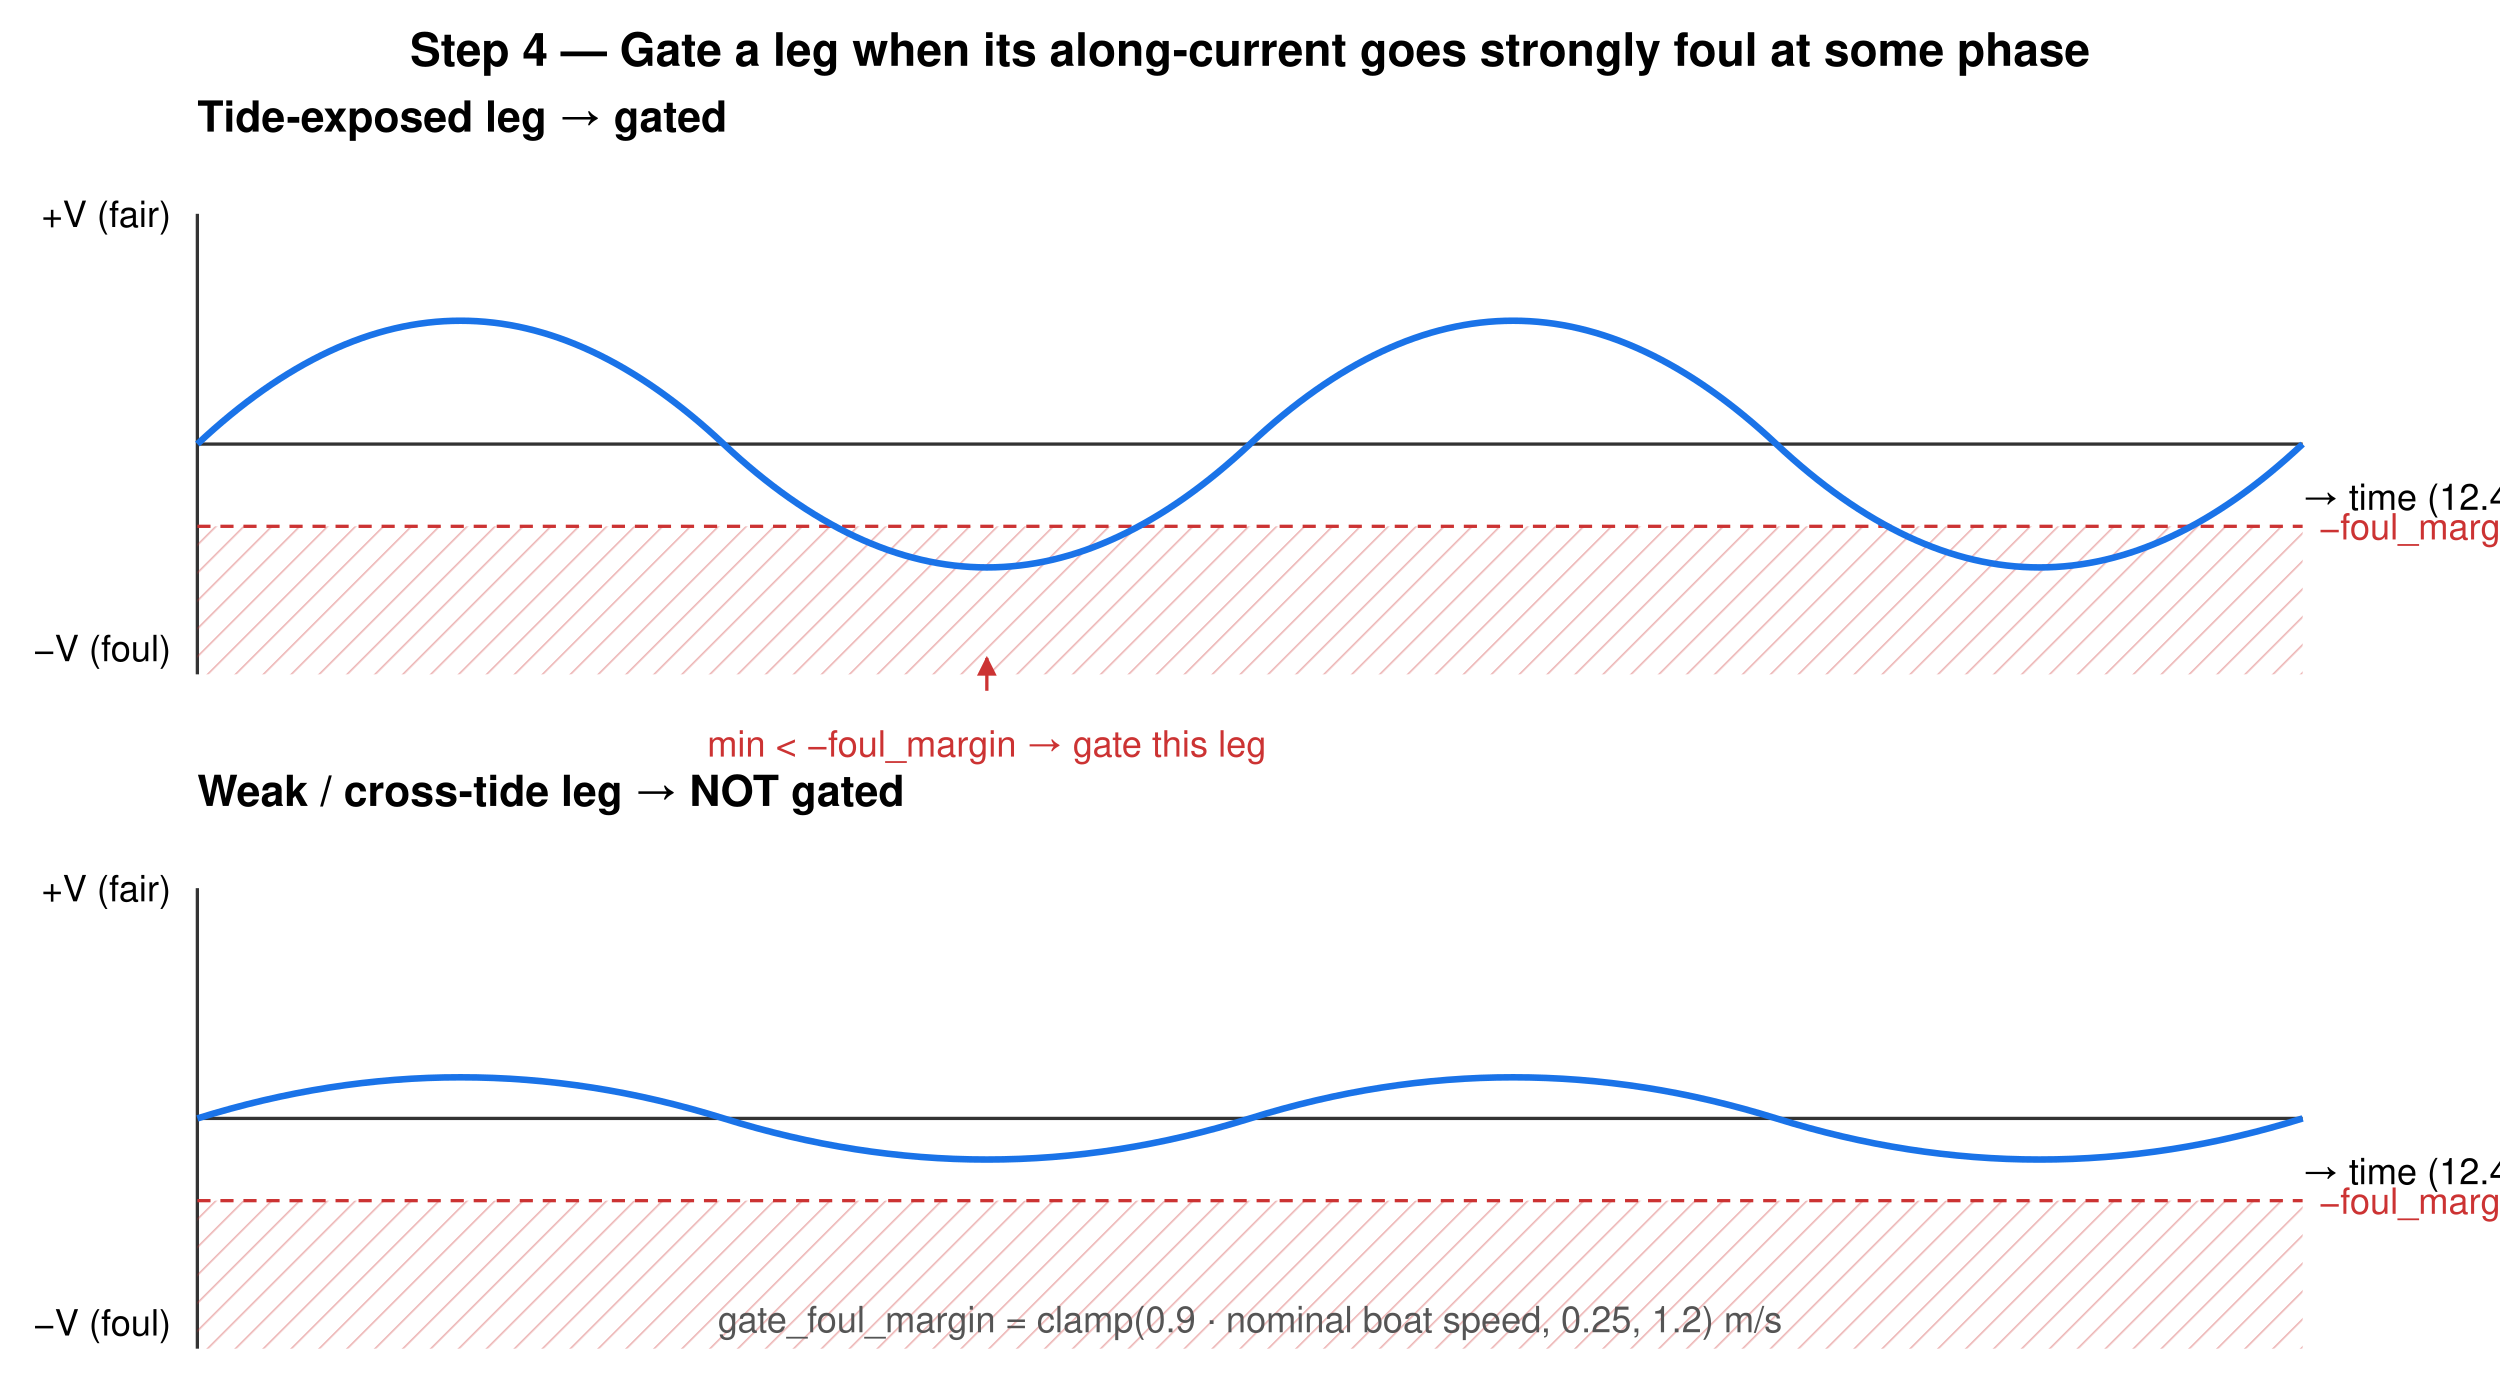
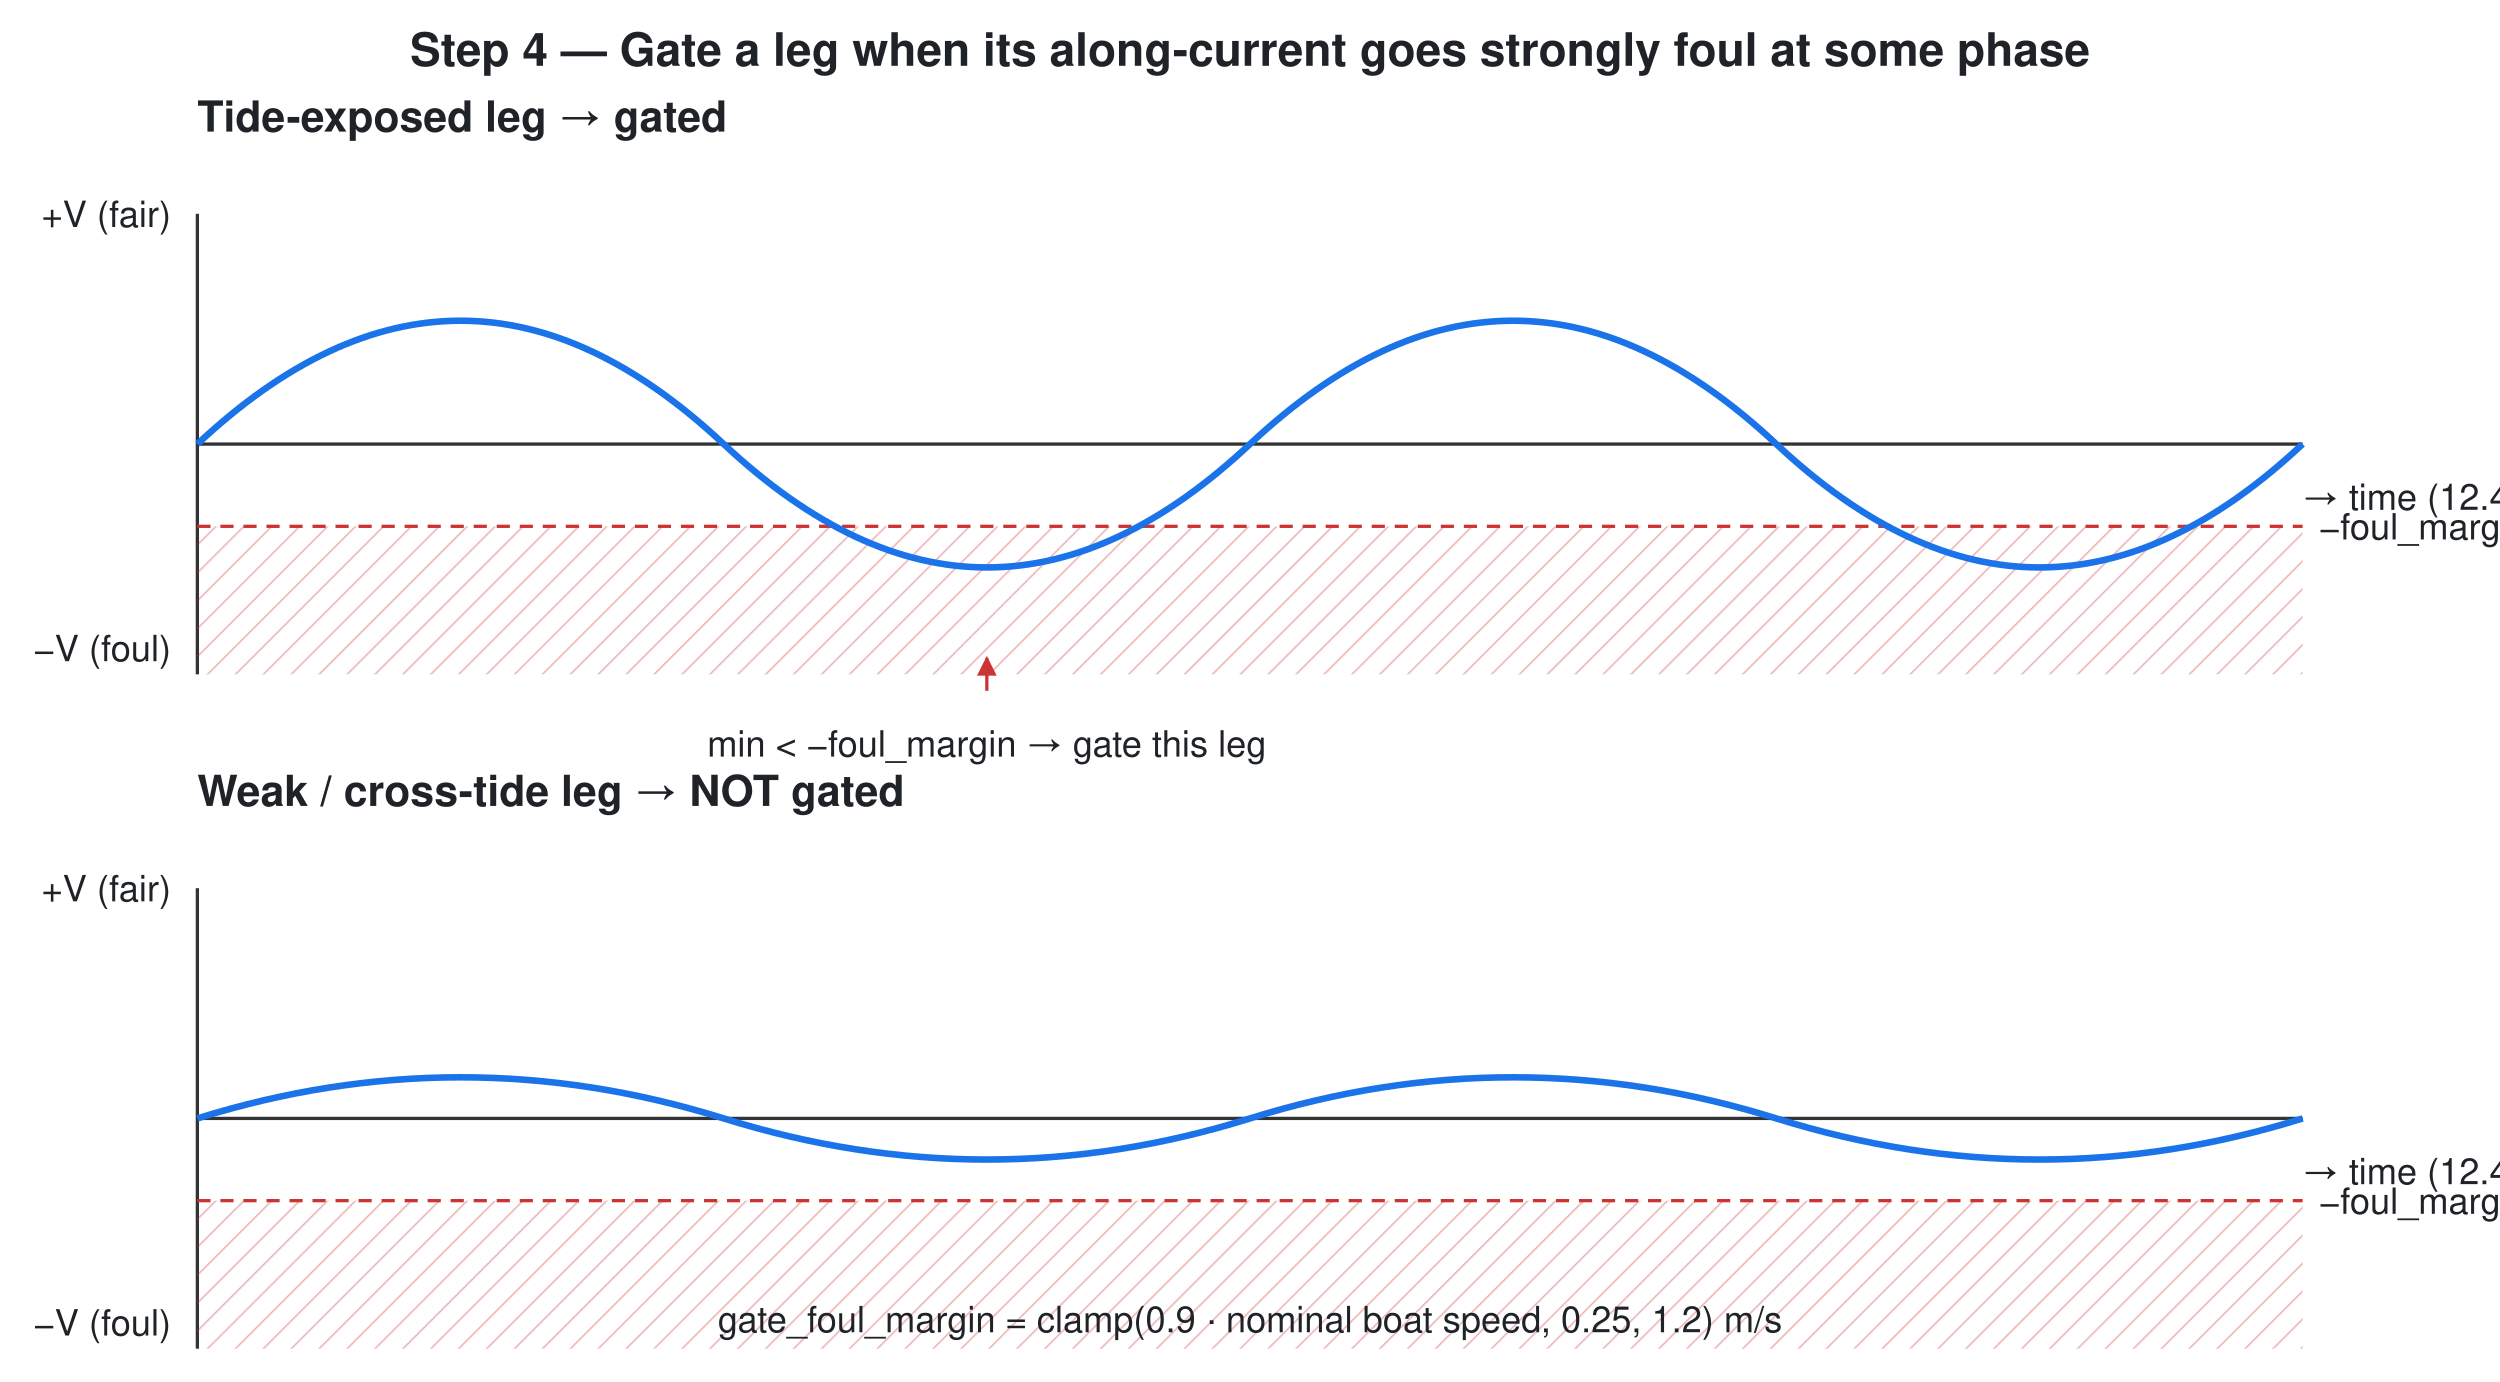
<svg xmlns="http://www.w3.org/2000/svg" viewBox="0 0 760 420" font-family="Helvetica, Arial, sans-serif" font-size="13">
+   <style>
+     text { fill: #1f2328; }
+     @media (prefers-color-scheme: dark) {
+       text { fill: #e6edf3; }
+       [fill="#fffbe6"] { fill: #3d2e0c; }
+       [fill="#e6f4ff"] { fill: #1a2937; }
+       [fill="#fff1e6"] { fill: #3d2716; }
+       [fill="#e8f5e9"] { fill: #1c2e1e; }
+       [stroke="#333"] { stroke: #e6edf3; }
+       [fill="#333"] { fill: #e6edf3; }
+       [fill="#222"] { fill: #e6edf3; }
+       [fill="#555"] { fill: #adbac7; }
+       [fill="#666"] { fill: #adbac7; }
+       [fill="#888"] { fill: #8d96a0; }
+       [stroke="#888"] { stroke: #8d96a0; }
+       [fill="#999"] { fill: #8d96a0; }
+       [fill="#bbb"] { fill: #6e7681; }
+       [stroke="#bbb"] { stroke: #6e7681; }
+       [stroke="#ddd"] { stroke: #484f58; }
+       [fill="#996600"] { fill: #ffaa44; }
+       [fill="#1a73e8"] { fill: #58a6ff; }
+       [stroke="#1a73e8"] { stroke: #58a6ff; }
+       [stroke="#0b3d8c"] { stroke: #79b8ff; }
+       [fill="#cc3333"] { fill: #f85149; }
+       [stroke="#cc3333"] { stroke: #f85149; }
+       [fill="#cc6600"] { fill: #ff944d; }
+       [stroke="#cc6600"] { stroke: #ff944d; }
+       [fill="#2e7d32"] { fill: #56d364; }
+       [stroke="#2e7d32"] { stroke: #56d364; }
+     }
+   </style>
  <text x="380" y="20" text-anchor="middle" font-weight="bold" font-size="14">Step 4 — Gate a leg when its along-current goes strongly foul at some phase</text>
  <defs>
    <pattern id="hatch" patternUnits="userSpaceOnUse" width="6" height="6" patternTransform="rotate(45)">
      <line x1="0" y1="0" x2="0" y2="6" stroke="#cc3333" stroke-width="1" opacity="0.35" />
    </pattern>
  </defs>
  <g transform="translate(60,55)">
    <text x="0" y="-15" font-weight="bold">Tide-exposed leg → gated</text>
    <line x1="0" y1="80" x2="640" y2="80" stroke="#333" stroke-width="1" />
    <line x1="0" y1="10" x2="0" y2="150" stroke="#333" stroke-width="1" />
    <text x="-8" y="14" text-anchor="end" font-size="11">+V (fair)</text>
    <text x="-8" y="146" text-anchor="end" font-size="11">−V (foul)</text>
    <text x="640" y="100" font-size="11">→ time (12.42 h)</text>
    <rect x="0" y="105" width="640" height="45" fill="url(#hatch)" />
    <line x1="0" y1="105" x2="640" y2="105" stroke="#cc3333" stroke-dasharray="4 3" />
    <text x="645" y="109" font-size="11" fill="#cc3333">−foul_margin</text>
    <path d="M 0,80 Q 80,5 160,80 T 320,80 T 480,80 T 640,80" fill="none" stroke="#1a73e8" stroke-width="2" />
    <line x1="240" y1="155" x2="240" y2="145" stroke="#cc3333" stroke-width="1" marker-end="url(#arr2)" />
    <text x="240" y="175" text-anchor="middle" font-size="11" fill="#cc3333">min &lt; −foul_margin → gate this leg</text>
  </g>
  <g transform="translate(60,260)">
    <text x="0" y="-15" font-weight="bold">Weak / cross-tide leg → NOT gated</text>
    <line x1="0" y1="80" x2="640" y2="80" stroke="#333" stroke-width="1" />
    <line x1="0" y1="10" x2="0" y2="150" stroke="#333" stroke-width="1" />
    <text x="-8" y="14" text-anchor="end" font-size="11">+V (fair)</text>
    <text x="-8" y="146" text-anchor="end" font-size="11">−V (foul)</text>
    <text x="640" y="100" font-size="11">→ time (12.42 h)</text>
    <rect x="0" y="105" width="640" height="45" fill="url(#hatch)" />
    <line x1="0" y1="105" x2="640" y2="105" stroke="#cc3333" stroke-dasharray="4 3" />
    <text x="645" y="109" font-size="11" fill="#cc3333">−foul_margin</text>
    <path d="M 0,80 Q 80,55 160,80 T 320,80 T 480,80 T 640,80" fill="none" stroke="#1a73e8" stroke-width="2" />
    <text x="320" y="175" text-anchor="middle" font-size="11" fill="#555" font-style="italic">|along-current| stays inside the foul margin → boat can sail through</text>
  </g>
  <text x="380" y="405" text-anchor="middle" font-size="11" fill="#555">
    gate_foul_margin = clamp(0.9 · nominal boat speed, 0.25, 1.2) m/s
  </text>
  <defs>
    <marker id="arr2" viewBox="0 0 10 10" refX="9" refY="5" markerWidth="6" markerHeight="6" orient="auto">
      <path d="M 0 0 L 10 5 L 0 10 z" fill="#cc3333" />
    </marker>
  </defs>
</svg>
